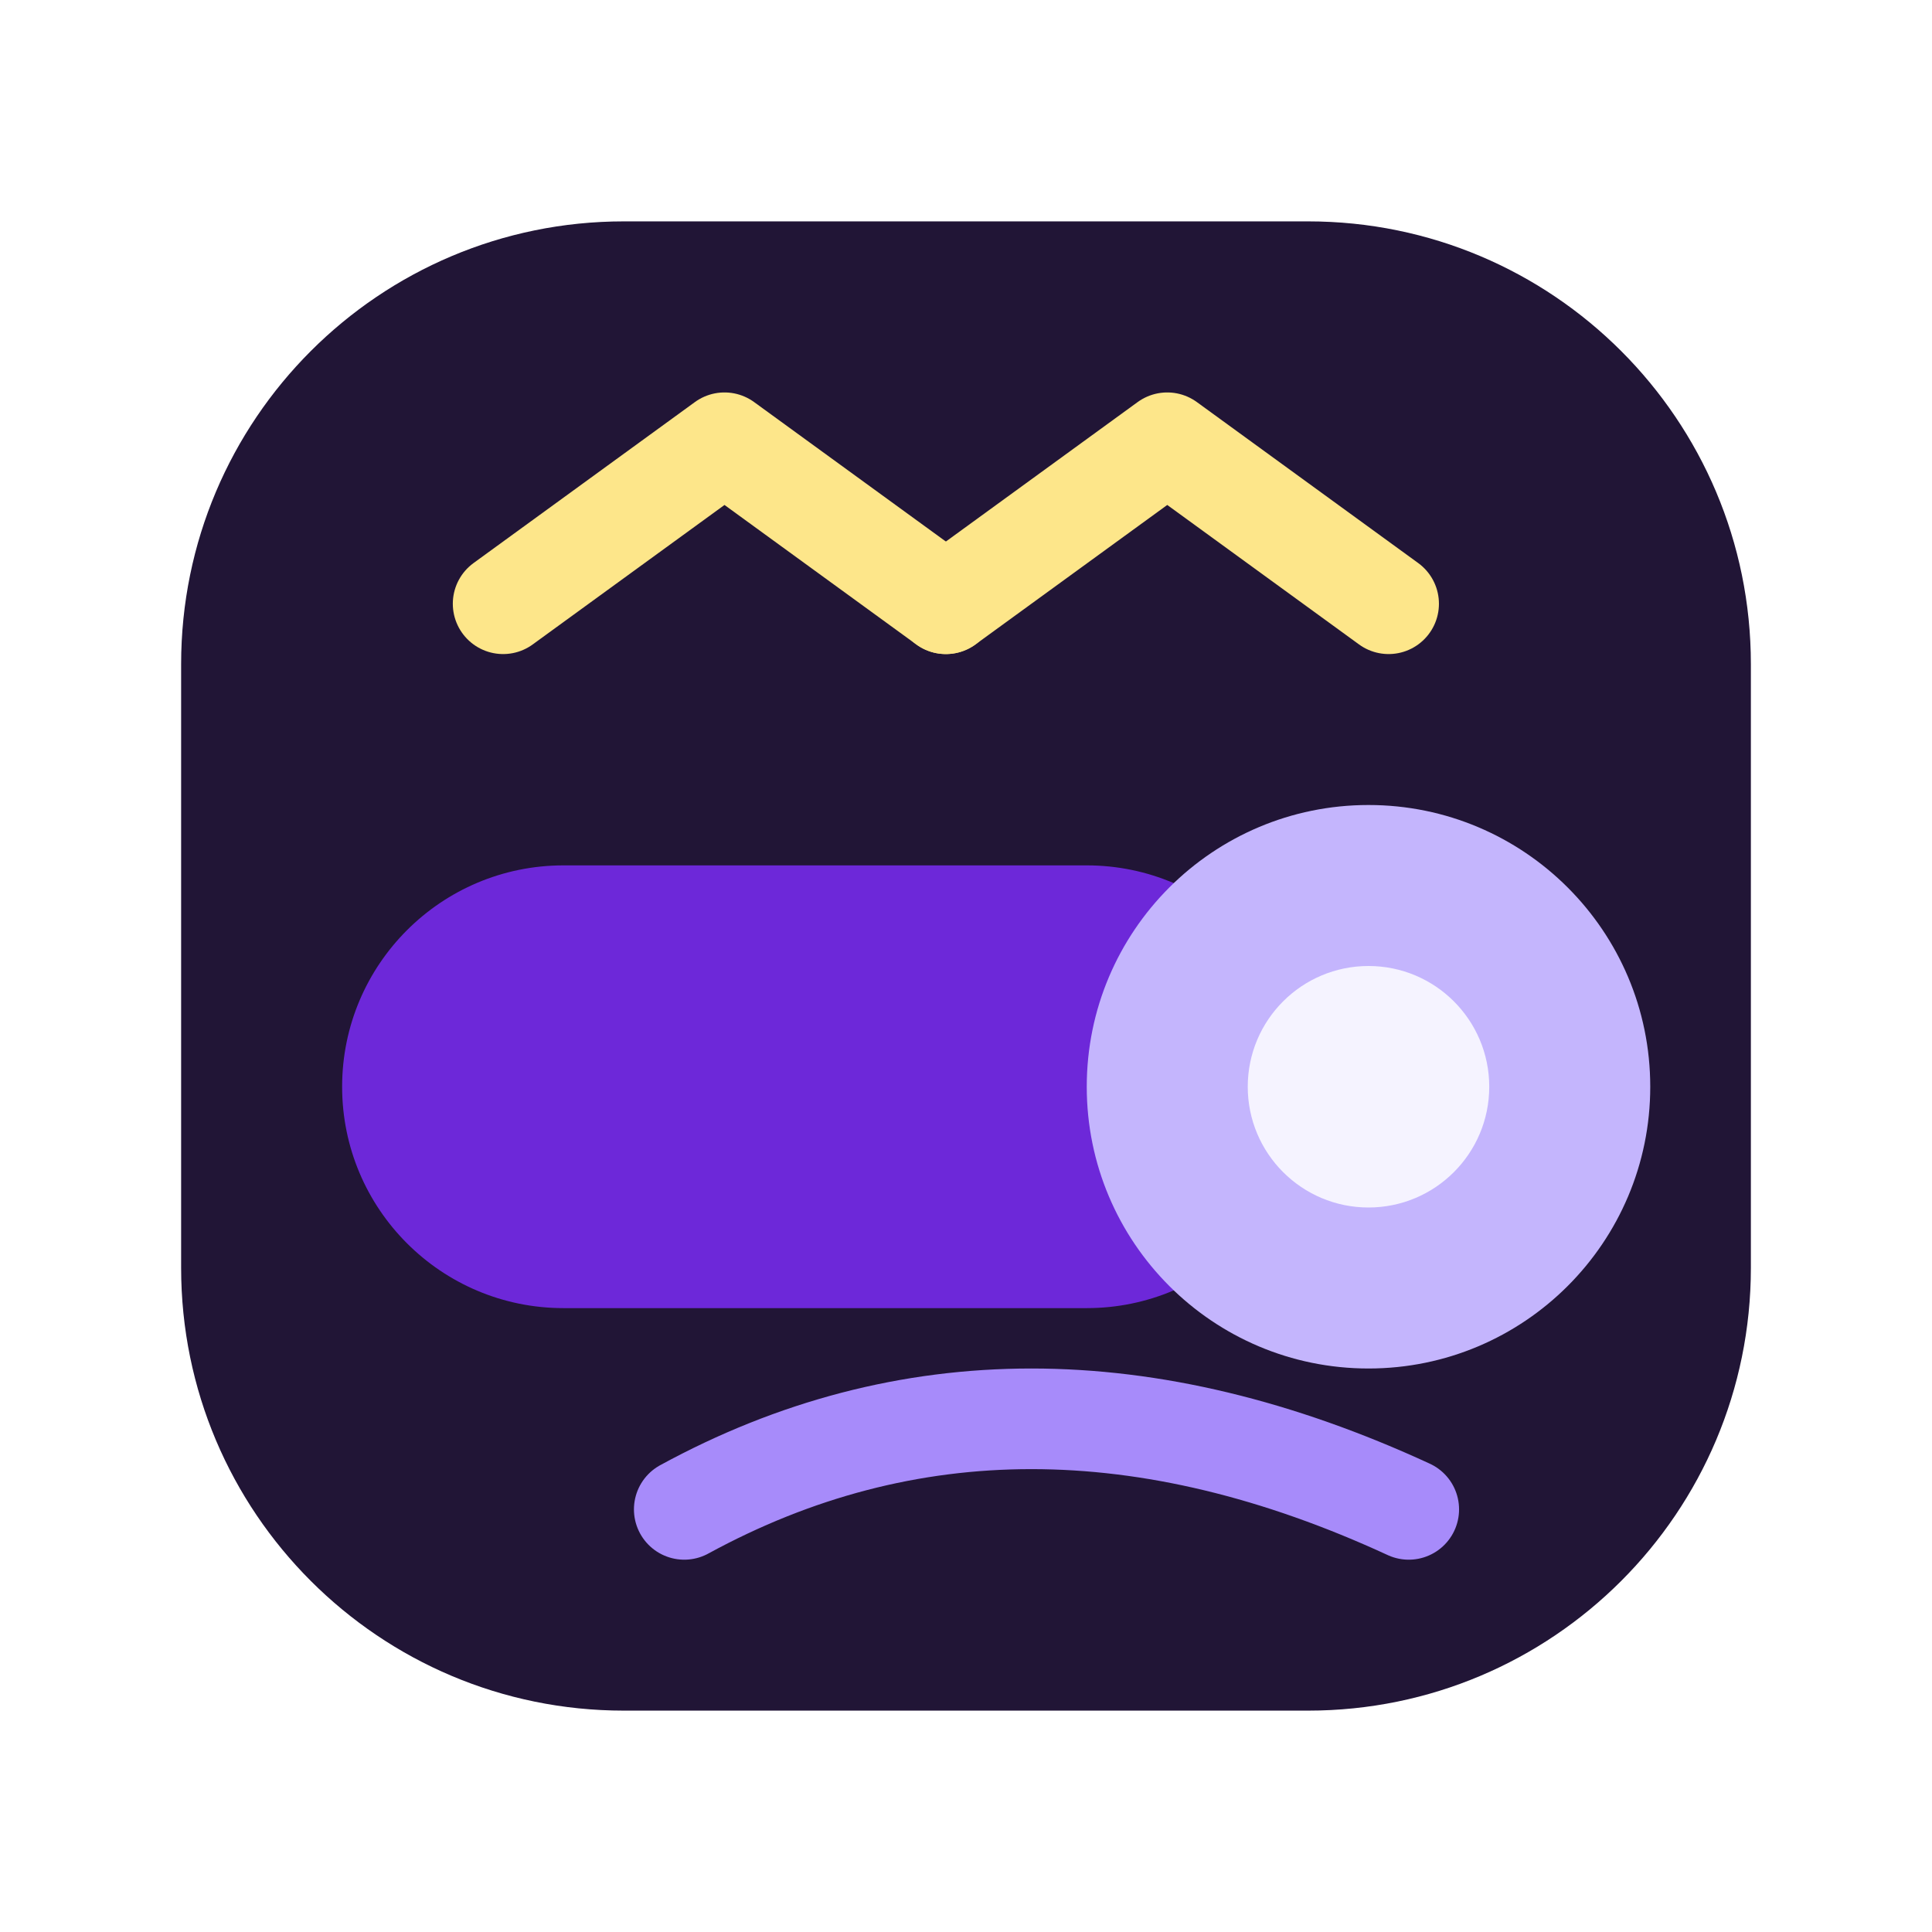
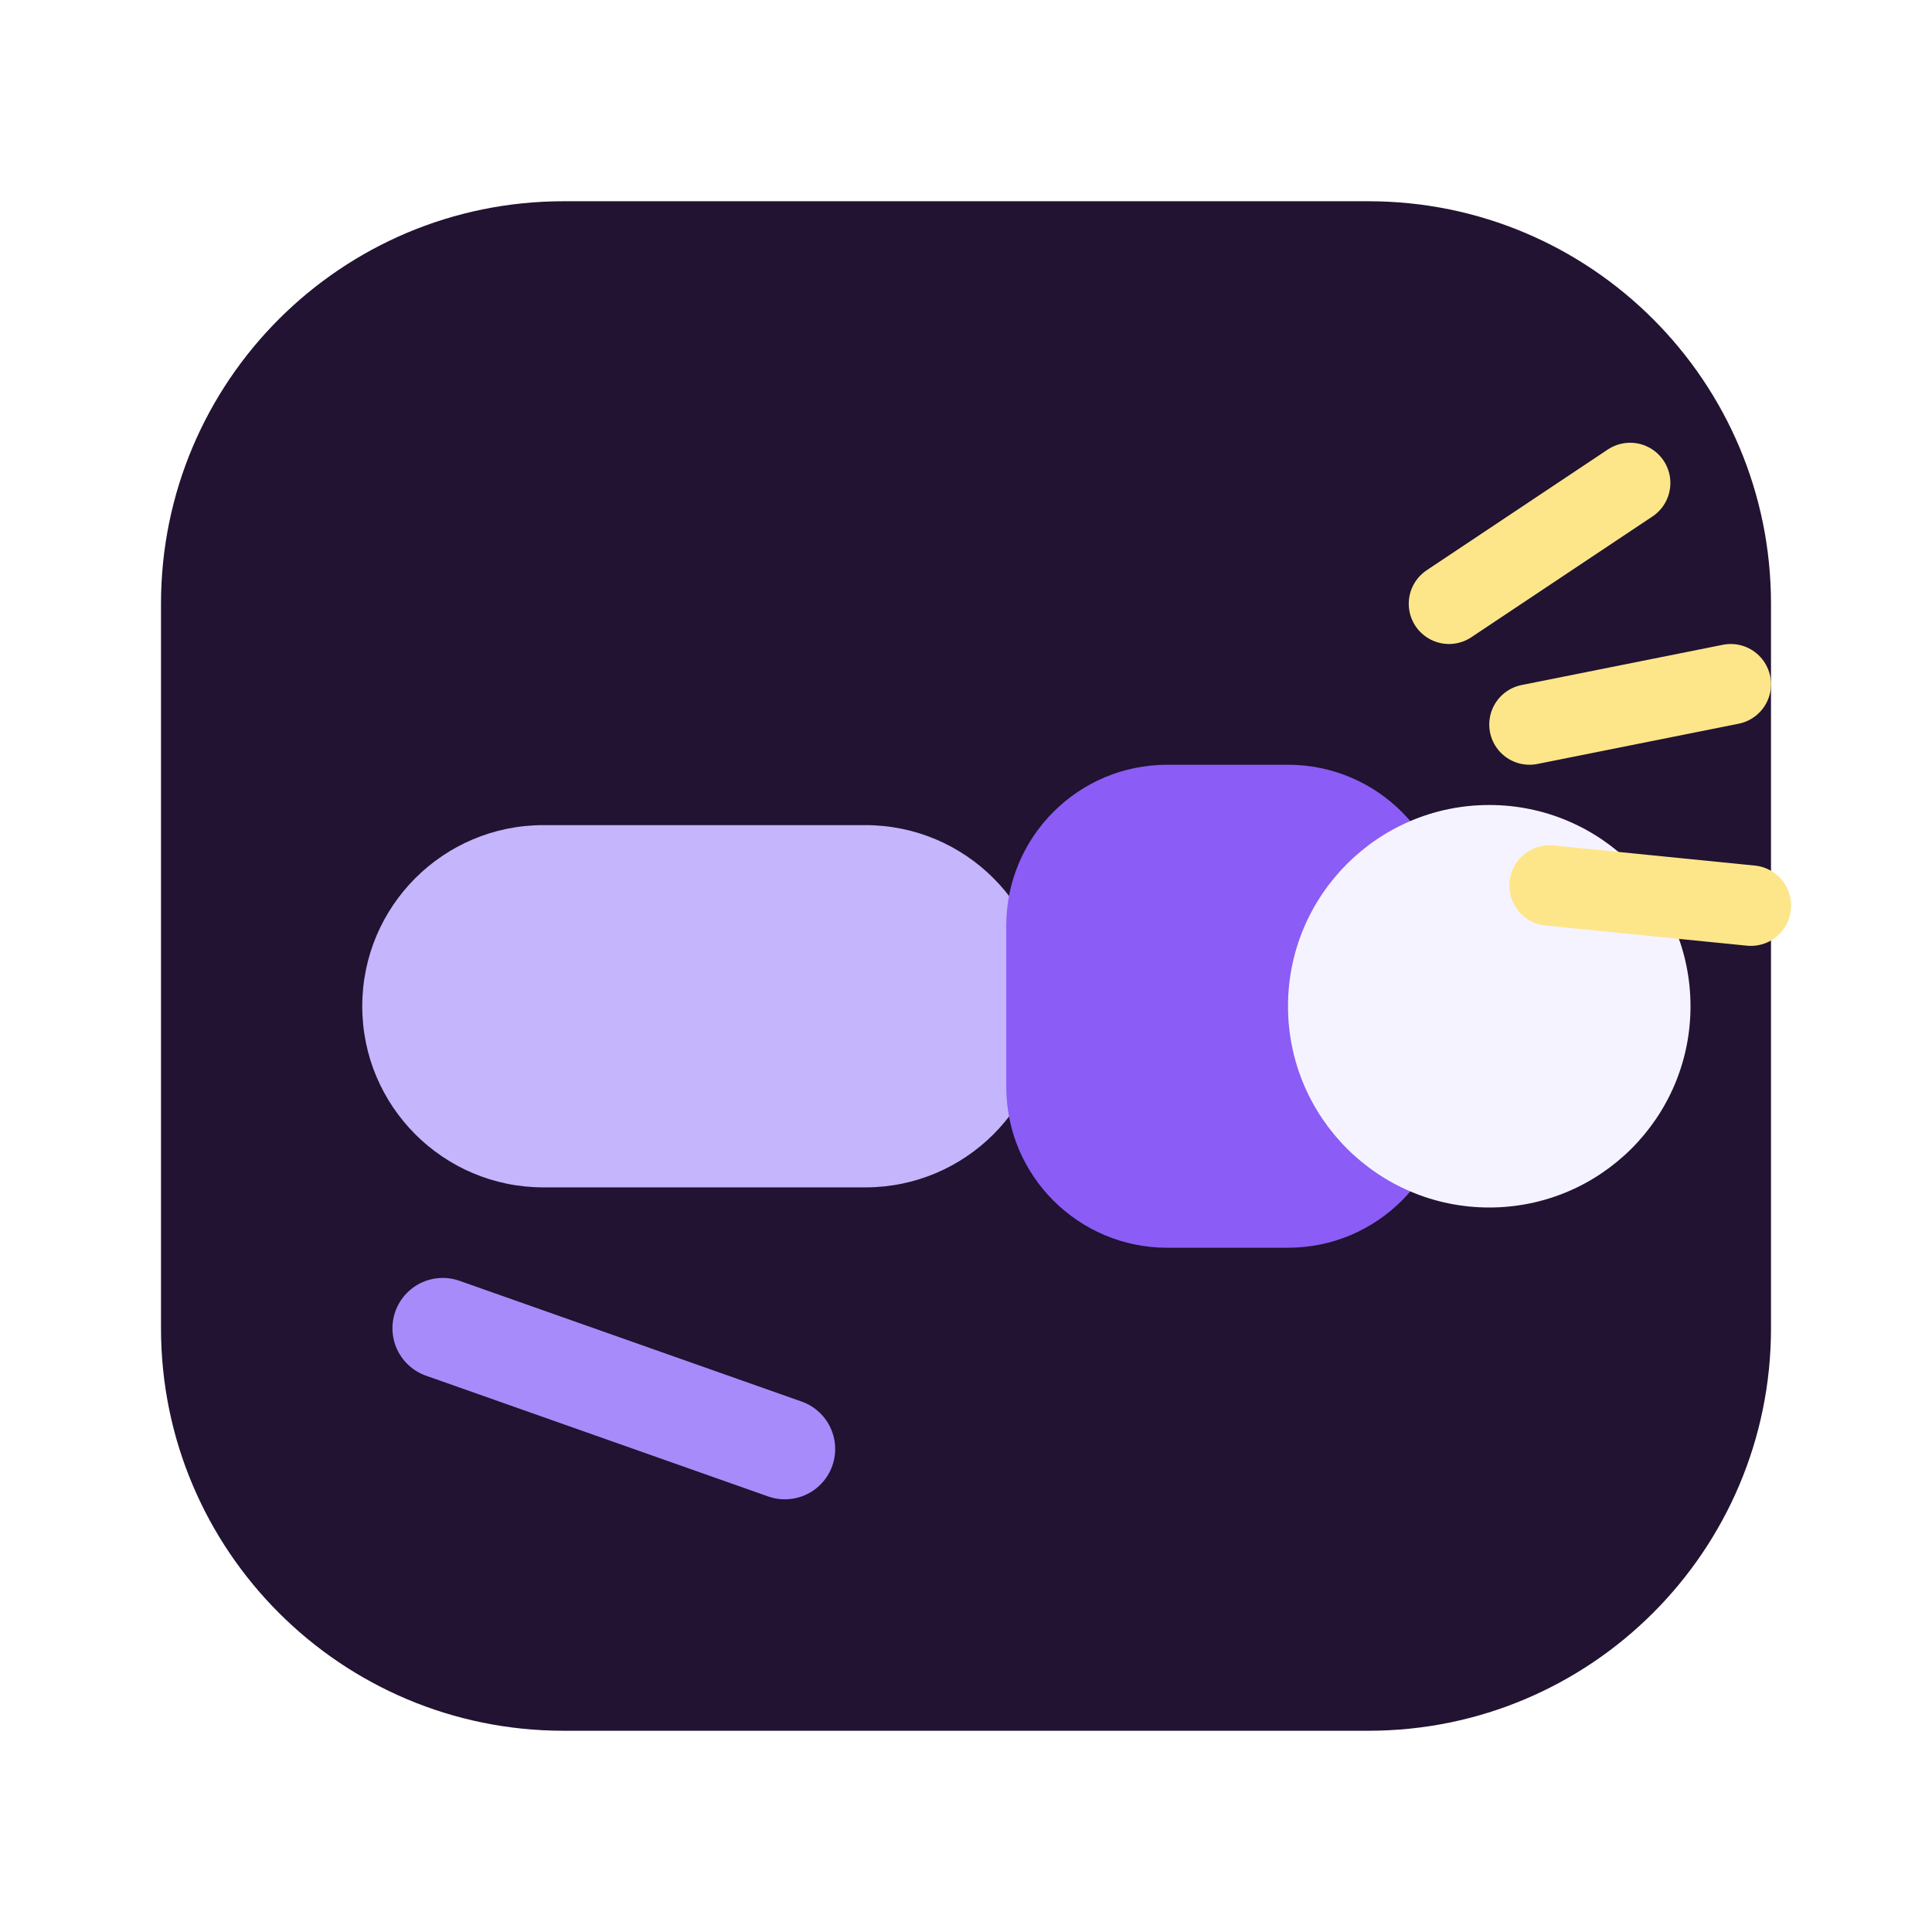
<svg xmlns="http://www.w3.org/2000/svg" width="96" height="96" viewBox="0 0 96 96" fill="none">
-   <rect x="9" y="11" width="78" height="74" rx="22" fill="#211536" />
-   <rect x="17" y="43" width="48" height="22" rx="11" fill="#6D28D9" />
-   <circle cx="68" cy="54" r="14" fill="#C4B5FD" />
-   <circle cx="68" cy="54" r="6" fill="#F5F3FF" />
-   <path d="M25 30L36 22L47 30" stroke="#FDE68A" stroke-width="5" stroke-linecap="round" stroke-linejoin="round" />
-   <path d="M47 30L58 22L69 30" stroke="#FDE68A" stroke-width="5" stroke-linecap="round" stroke-linejoin="round" />
-   <path d="M34 75C45 69 57 69 70 75" stroke="#A78BFA" stroke-width="5" stroke-linecap="round" />
+   <rect x="8" y="10" width="80" height="76" rx="20" fill="#211331" />
+   <rect x="18" y="41" width="34" height="18" rx="9" fill="#C4B5FD" />
+   <rect x="50" y="38" width="22" height="24" rx="8" fill="#8B5CF6" />
+   <circle cx="74" cy="50" r="10" fill="#F5F3FF" />
+   <path d="M72 30L81 24M76 36L86 34M77 44L87 45" stroke="#FDE68A" stroke-width="4" stroke-linecap="round" />
+   <path d="M22 66L39 72" stroke="#A78BFA" stroke-width="5" stroke-linecap="round" />
</svg>
